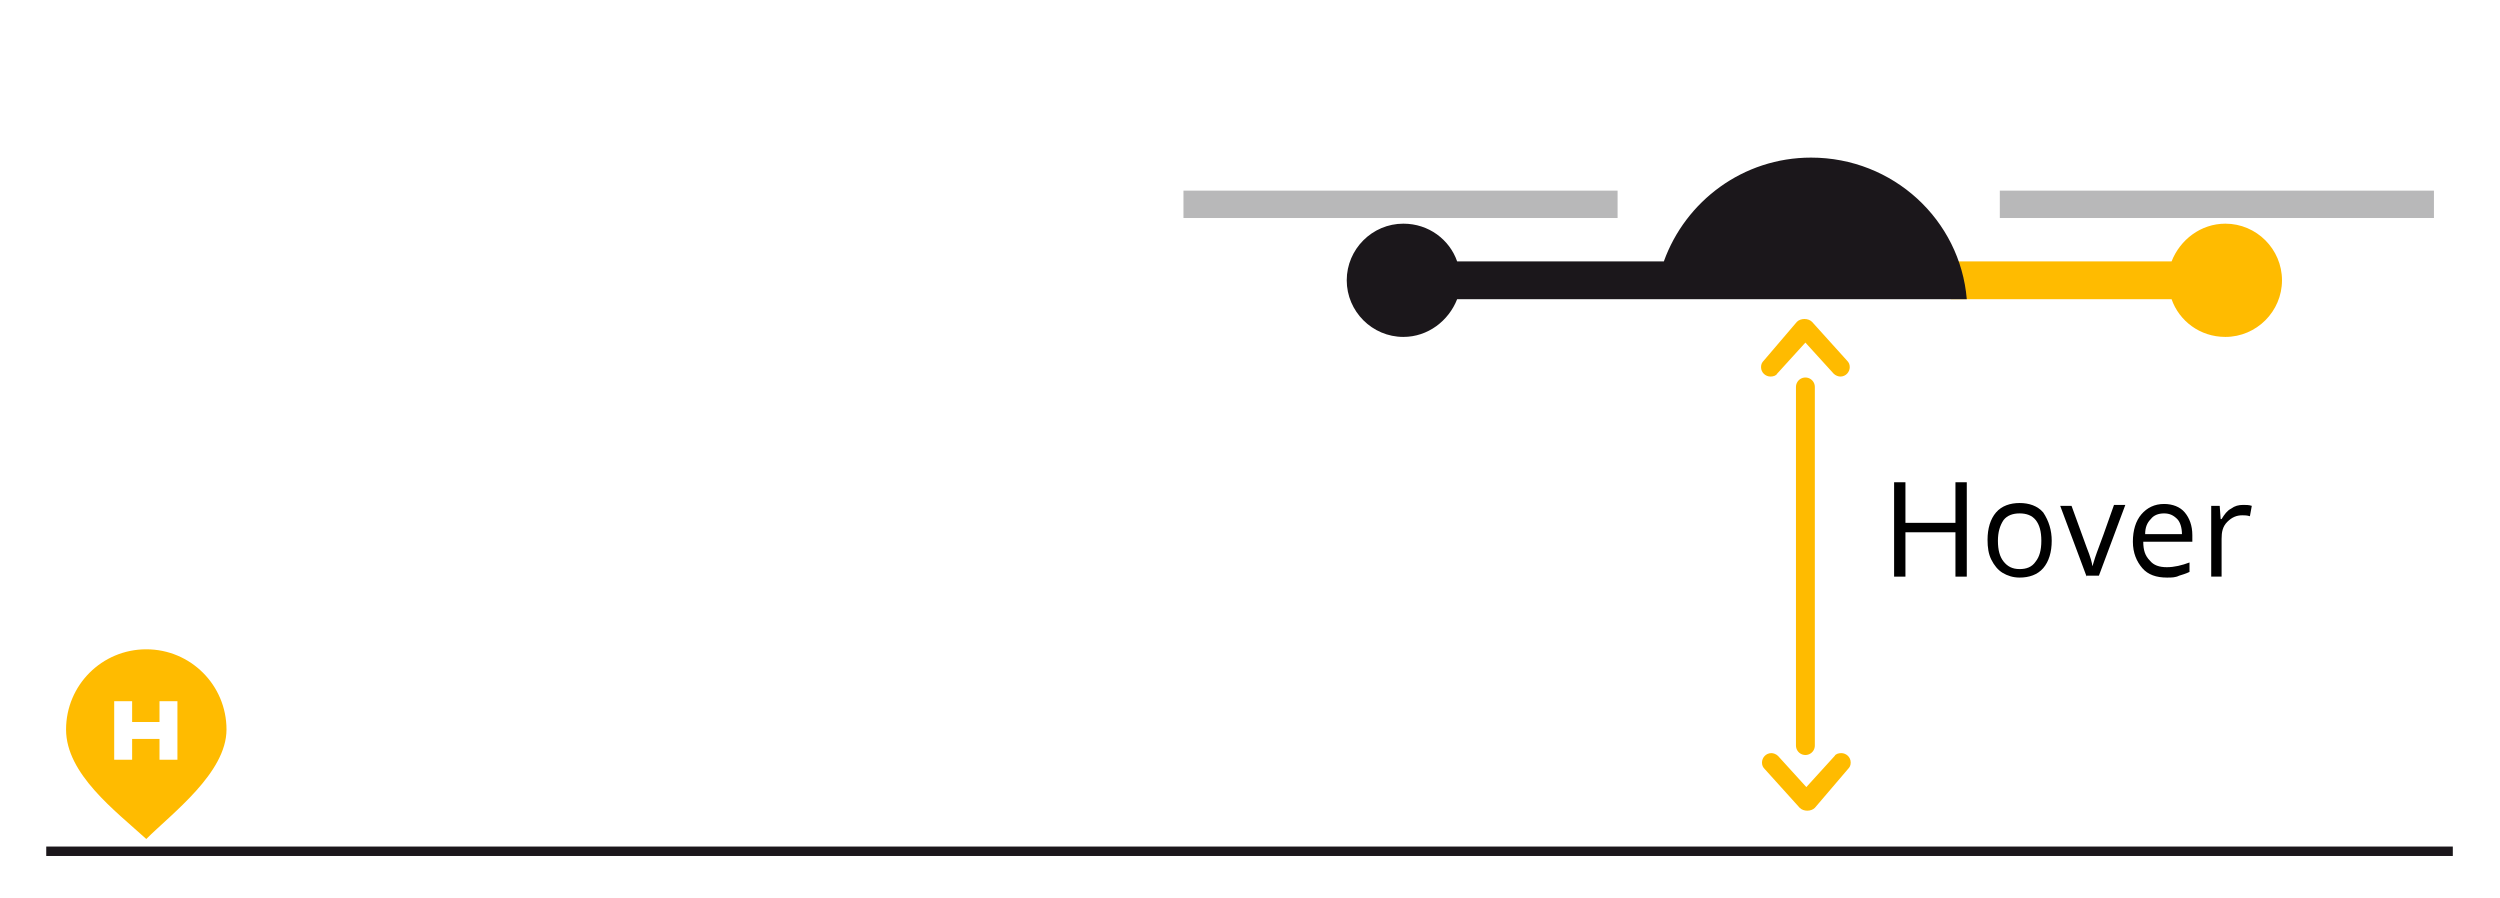
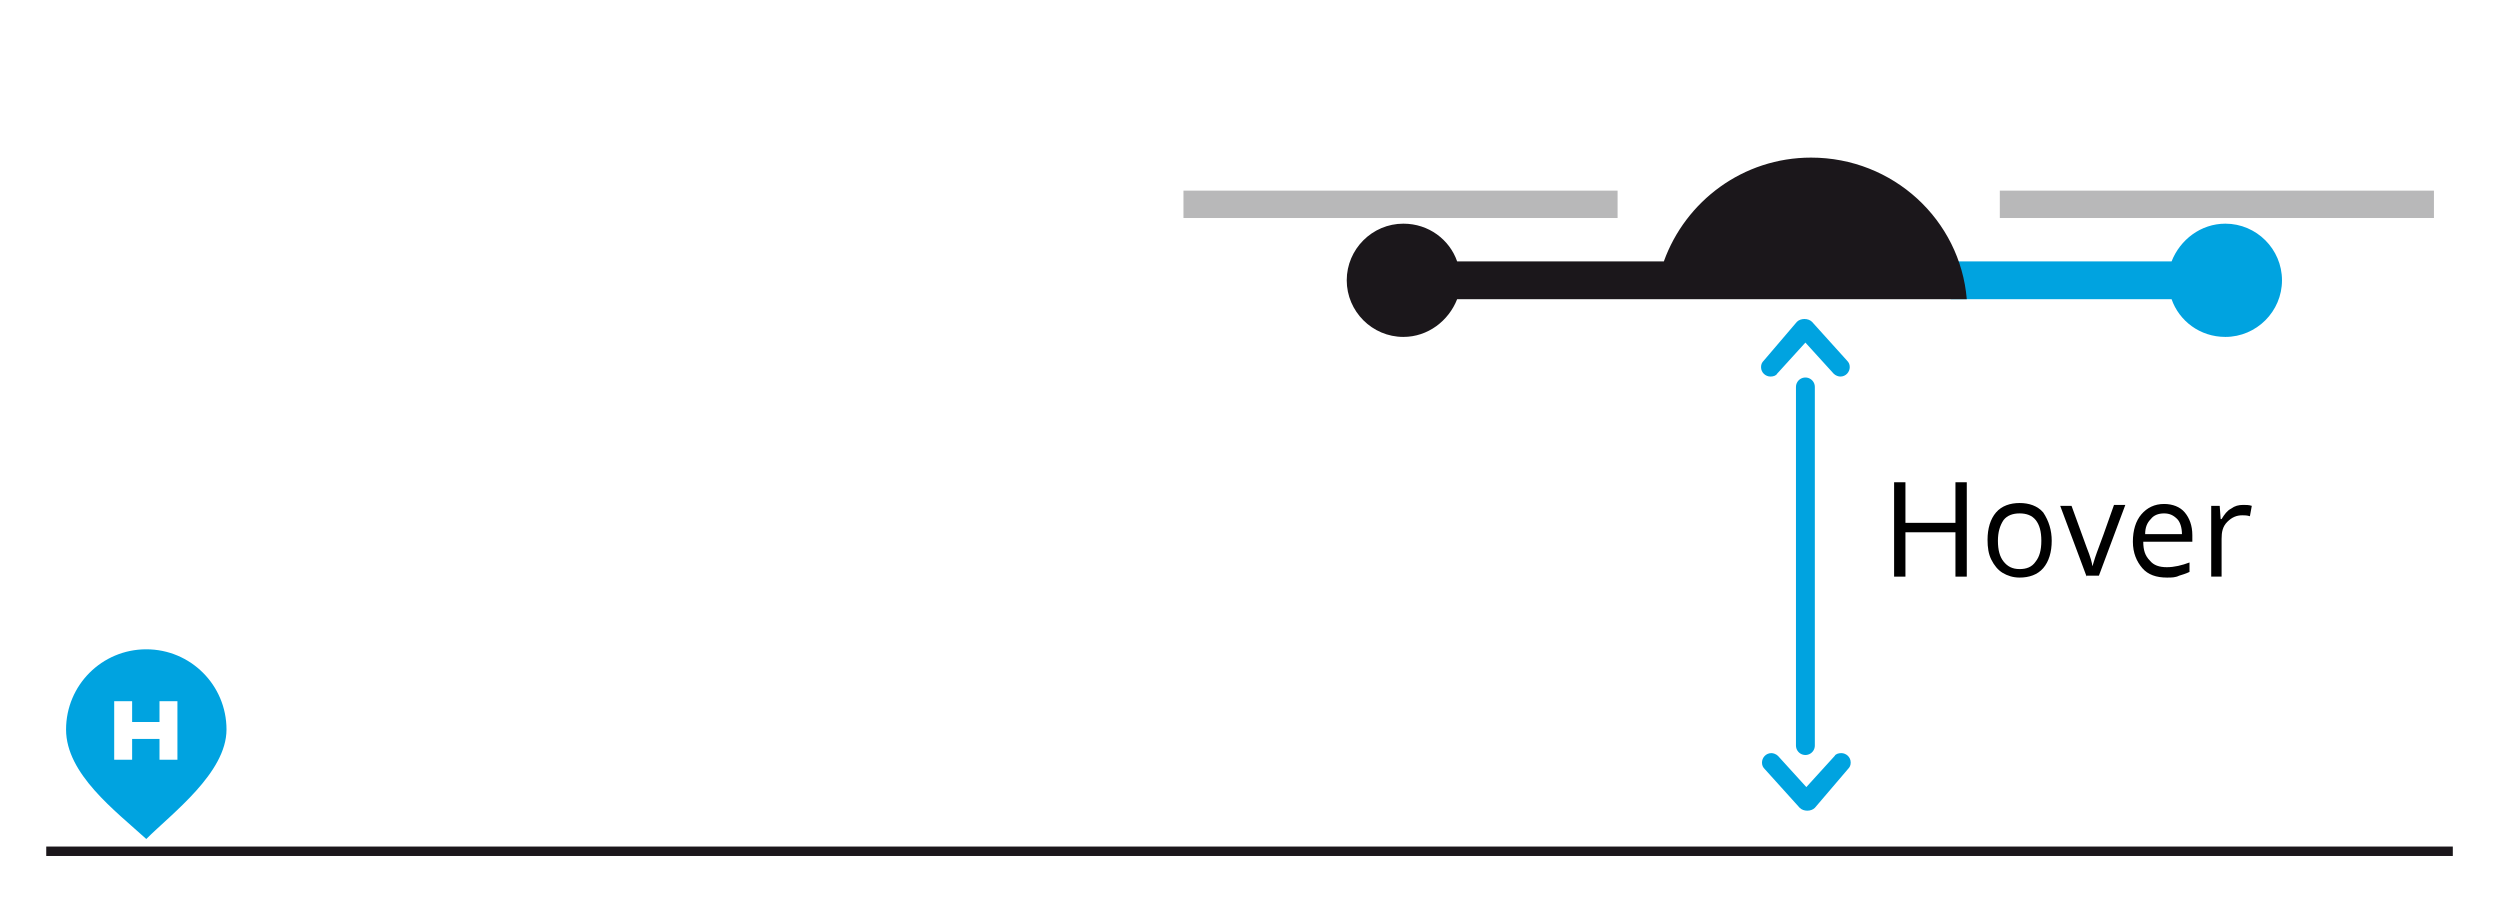
<svg xmlns="http://www.w3.org/2000/svg" version="1.1" id="Ebene_1" x="0px" y="0px" viewBox="-9 23.6 264.9 95.1" style="enable-background:new -9 23.6 264.9 95.1;" xml:space="preserve">
  <style type="text/css">
- 	.st0{fill:#FFBB00;}
+ 	.st0{fill:#00a3e0;}
	.st1{fill:#1B171B;}
	.st2{fill:#B8B8B9;}
	.st3{fill:none;}
	.st4{enable-background:new    ;}
- 	.st5{fill:none;stroke:#FFBB00;stroke-width:2;stroke-linecap:round;stroke-miterlimit:10;}
+ 	.st5{fill:none;stroke:#00a3e0;stroke-width:2;stroke-linecap:round;stroke-miterlimit:10;}
	.st6{fill:none;stroke:#1B171B;stroke-miterlimit:10;}
</style>
  <g>
    <g>
      <g>
        <g>
          <path class="st0" d="M226.8,47.3c-2.6,0-4.8,1.7-5.7,4h-23.4v4h23.4c0.8,2.3,3,4,5.7,4c3.3,0,6-2.7,6-6      C232.8,50,230.1,47.3,226.8,47.3z" />
          <path class="st1" d="M182.9,40.3c-7.2,0-13.3,4.6-15.6,11h-21.9c-0.8-2.3-3-4-5.7-4c-3.3,0-6,2.7-6,6s2.7,6,6,6      c2.6,0,4.8-1.7,5.7-4h21h31.8h1.2C198.7,46.9,191.6,40.3,182.9,40.3z" />
        </g>
        <rect x="116.4" y="43.8" class="st2" width="46" height="2.9" />
        <rect x="202.9" y="43.8" class="st2" width="46" height="2.9" />
      </g>
      <rect x="190.4" y="74.1" class="st3" width="67.5" height="13.5" />
      <g class="st4">
        <path d="M199.4,84.7h-1.2V80h-5.3v4.7h-1.2v-10h1.2V79h5.3v-4.3h1.2V84.7z" />
        <path d="M208.4,80.9c0,1.2-0.3,2.2-0.9,2.9c-0.6,0.7-1.5,1-2.5,1c-0.7,0-1.3-0.2-1.8-0.5s-0.9-0.8-1.2-1.4     c-0.3-0.6-0.4-1.3-0.4-2.1c0-1.2,0.3-2.2,0.9-2.9c0.6-0.7,1.5-1,2.5-1s1.9,0.3,2.5,1C208.1,78.8,208.4,79.8,208.4,80.9z      M202.7,80.9c0,1,0.2,1.7,0.6,2.2c0.4,0.5,0.9,0.8,1.7,0.8c0.7,0,1.3-0.2,1.7-0.8c0.4-0.5,0.6-1.2,0.6-2.2s-0.2-1.7-0.6-2.2     c-0.4-0.5-1-0.7-1.7-0.7c-0.7,0-1.3,0.2-1.7,0.7C202.9,79.3,202.7,80,202.7,80.9z" />
        <path d="M212.1,84.7l-2.8-7.5h1.2l1.6,4.4c0.4,1,0.6,1.7,0.6,2l0,0c0.1-0.2,0.2-0.7,0.5-1.5s0.9-2.4,1.8-5h1.2l-2.8,7.5h-1.3     V84.7z" />
        <path d="M220.6,84.8c-1.1,0-2-0.3-2.6-1s-1-1.6-1-2.8c0-1.2,0.3-2.2,0.9-2.9c0.6-0.7,1.4-1.1,2.4-1.1c0.9,0,1.7,0.3,2.2,0.9     s0.8,1.4,0.8,2.4V81h-5.2c0,0.9,0.2,1.5,0.7,2c0.4,0.5,1,0.7,1.8,0.7c0.8,0,1.6-0.2,2.4-0.5v1c-0.4,0.2-0.8,0.3-1.1,0.4     C221.5,84.8,221.1,84.8,220.6,84.8z M220.3,78c-0.6,0-1.1,0.2-1.4,0.6c-0.4,0.4-0.6,0.9-0.6,1.6h3.9c0-0.7-0.2-1.3-0.5-1.6     C221.3,78.2,220.9,78,220.3,78z" />
        <path d="M228.7,77.1c0.3,0,0.6,0,0.9,0.1l-0.2,1.1c-0.3-0.1-0.6-0.1-0.8-0.1c-0.6,0-1.1,0.2-1.6,0.7s-0.6,1.1-0.6,1.8v4h-1.1     v-7.5h0.9l0.1,1.4h0.1c0.3-0.5,0.6-0.9,1-1.1C227.8,77.2,228.2,77.1,228.7,77.1z" />
      </g>
      <g>
        <path class="st0" d="M186.8,105.1L186.8,105.1c0.2-0.2,0.3-0.4,0.3-0.7c0-0.6-0.5-1-1-1c-0.3,0-0.6,0.1-0.7,0.3l0,0l-3,3.3     l-3-3.3l0,0c-0.2-0.2-0.5-0.3-0.7-0.3c-0.6,0-1,0.5-1,1c0,0.3,0.1,0.5,0.3,0.7l0,0l3.7,4.1c0.2,0.2,0.5,0.3,0.8,0.3     c0.3,0,0.6-0.1,0.8-0.3L186.8,105.1z" />
        <path class="st0" d="M177.9,61.8L177.9,61.8c-0.2,0.2-0.3,0.4-0.3,0.7c0,0.6,0.5,1,1,1c0.3,0,0.6-0.1,0.7-0.3l0,0l3-3.3l3,3.3     l0,0c0.2,0.2,0.5,0.3,0.7,0.3c0.6,0,1-0.5,1-1c0-0.3-0.1-0.5-0.3-0.7l0,0l-3.7-4.1c-0.2-0.2-0.5-0.3-0.8-0.3s-0.6,0.1-0.8,0.3     L177.9,61.8z" />
        <line class="st5" x1="182.3" y1="64.6" x2="182.3" y2="102.6" />
      </g>
      <line class="st6" x1="-4.1" y1="113.8" x2="250.9" y2="113.8" />
    </g>
    <path class="st0" d="M6.5,92.4c-4.7,0-8.5,3.8-8.5,8.5s5.2,8.6,8.5,11.6c2.7-2.7,8.5-7,8.5-11.6C15,96.2,11.2,92.4,6.5,92.4z    M9.8,104.1H7.9v-2.2H5v2.2H3.1v-6.2H5v2.2h2.9v-2.2h1.9V104.1z" />
  </g>
</svg>
